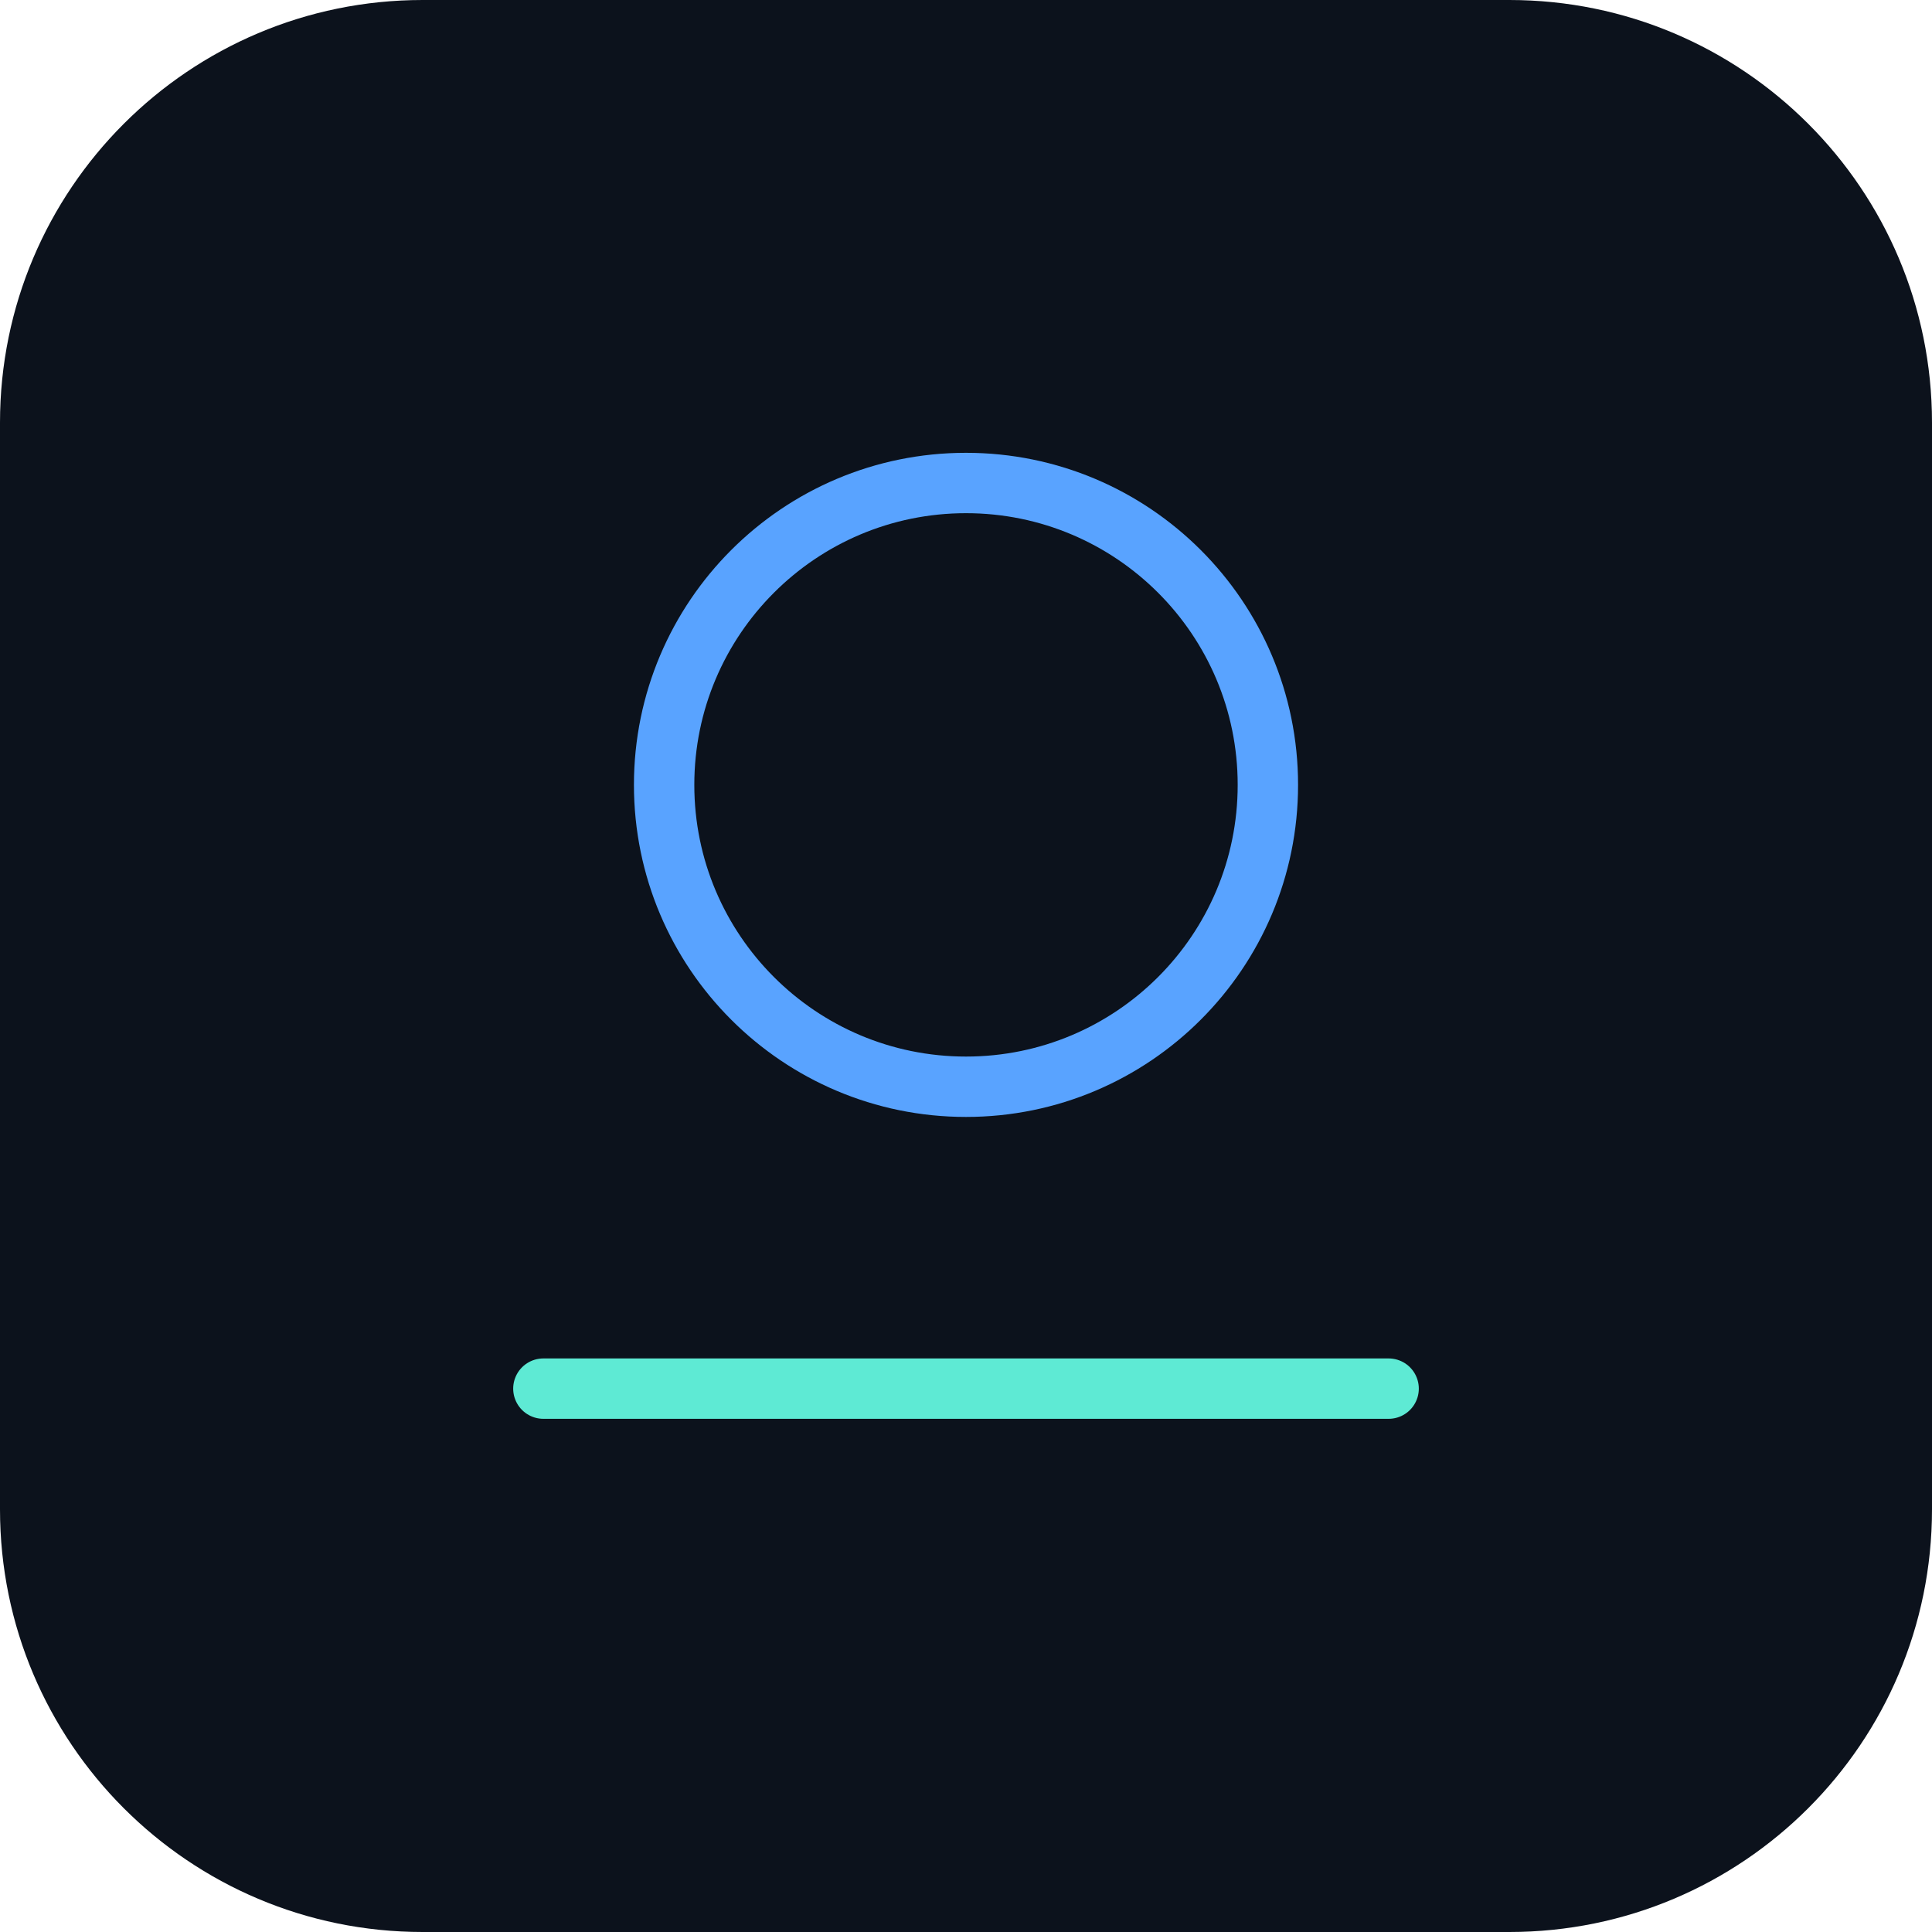
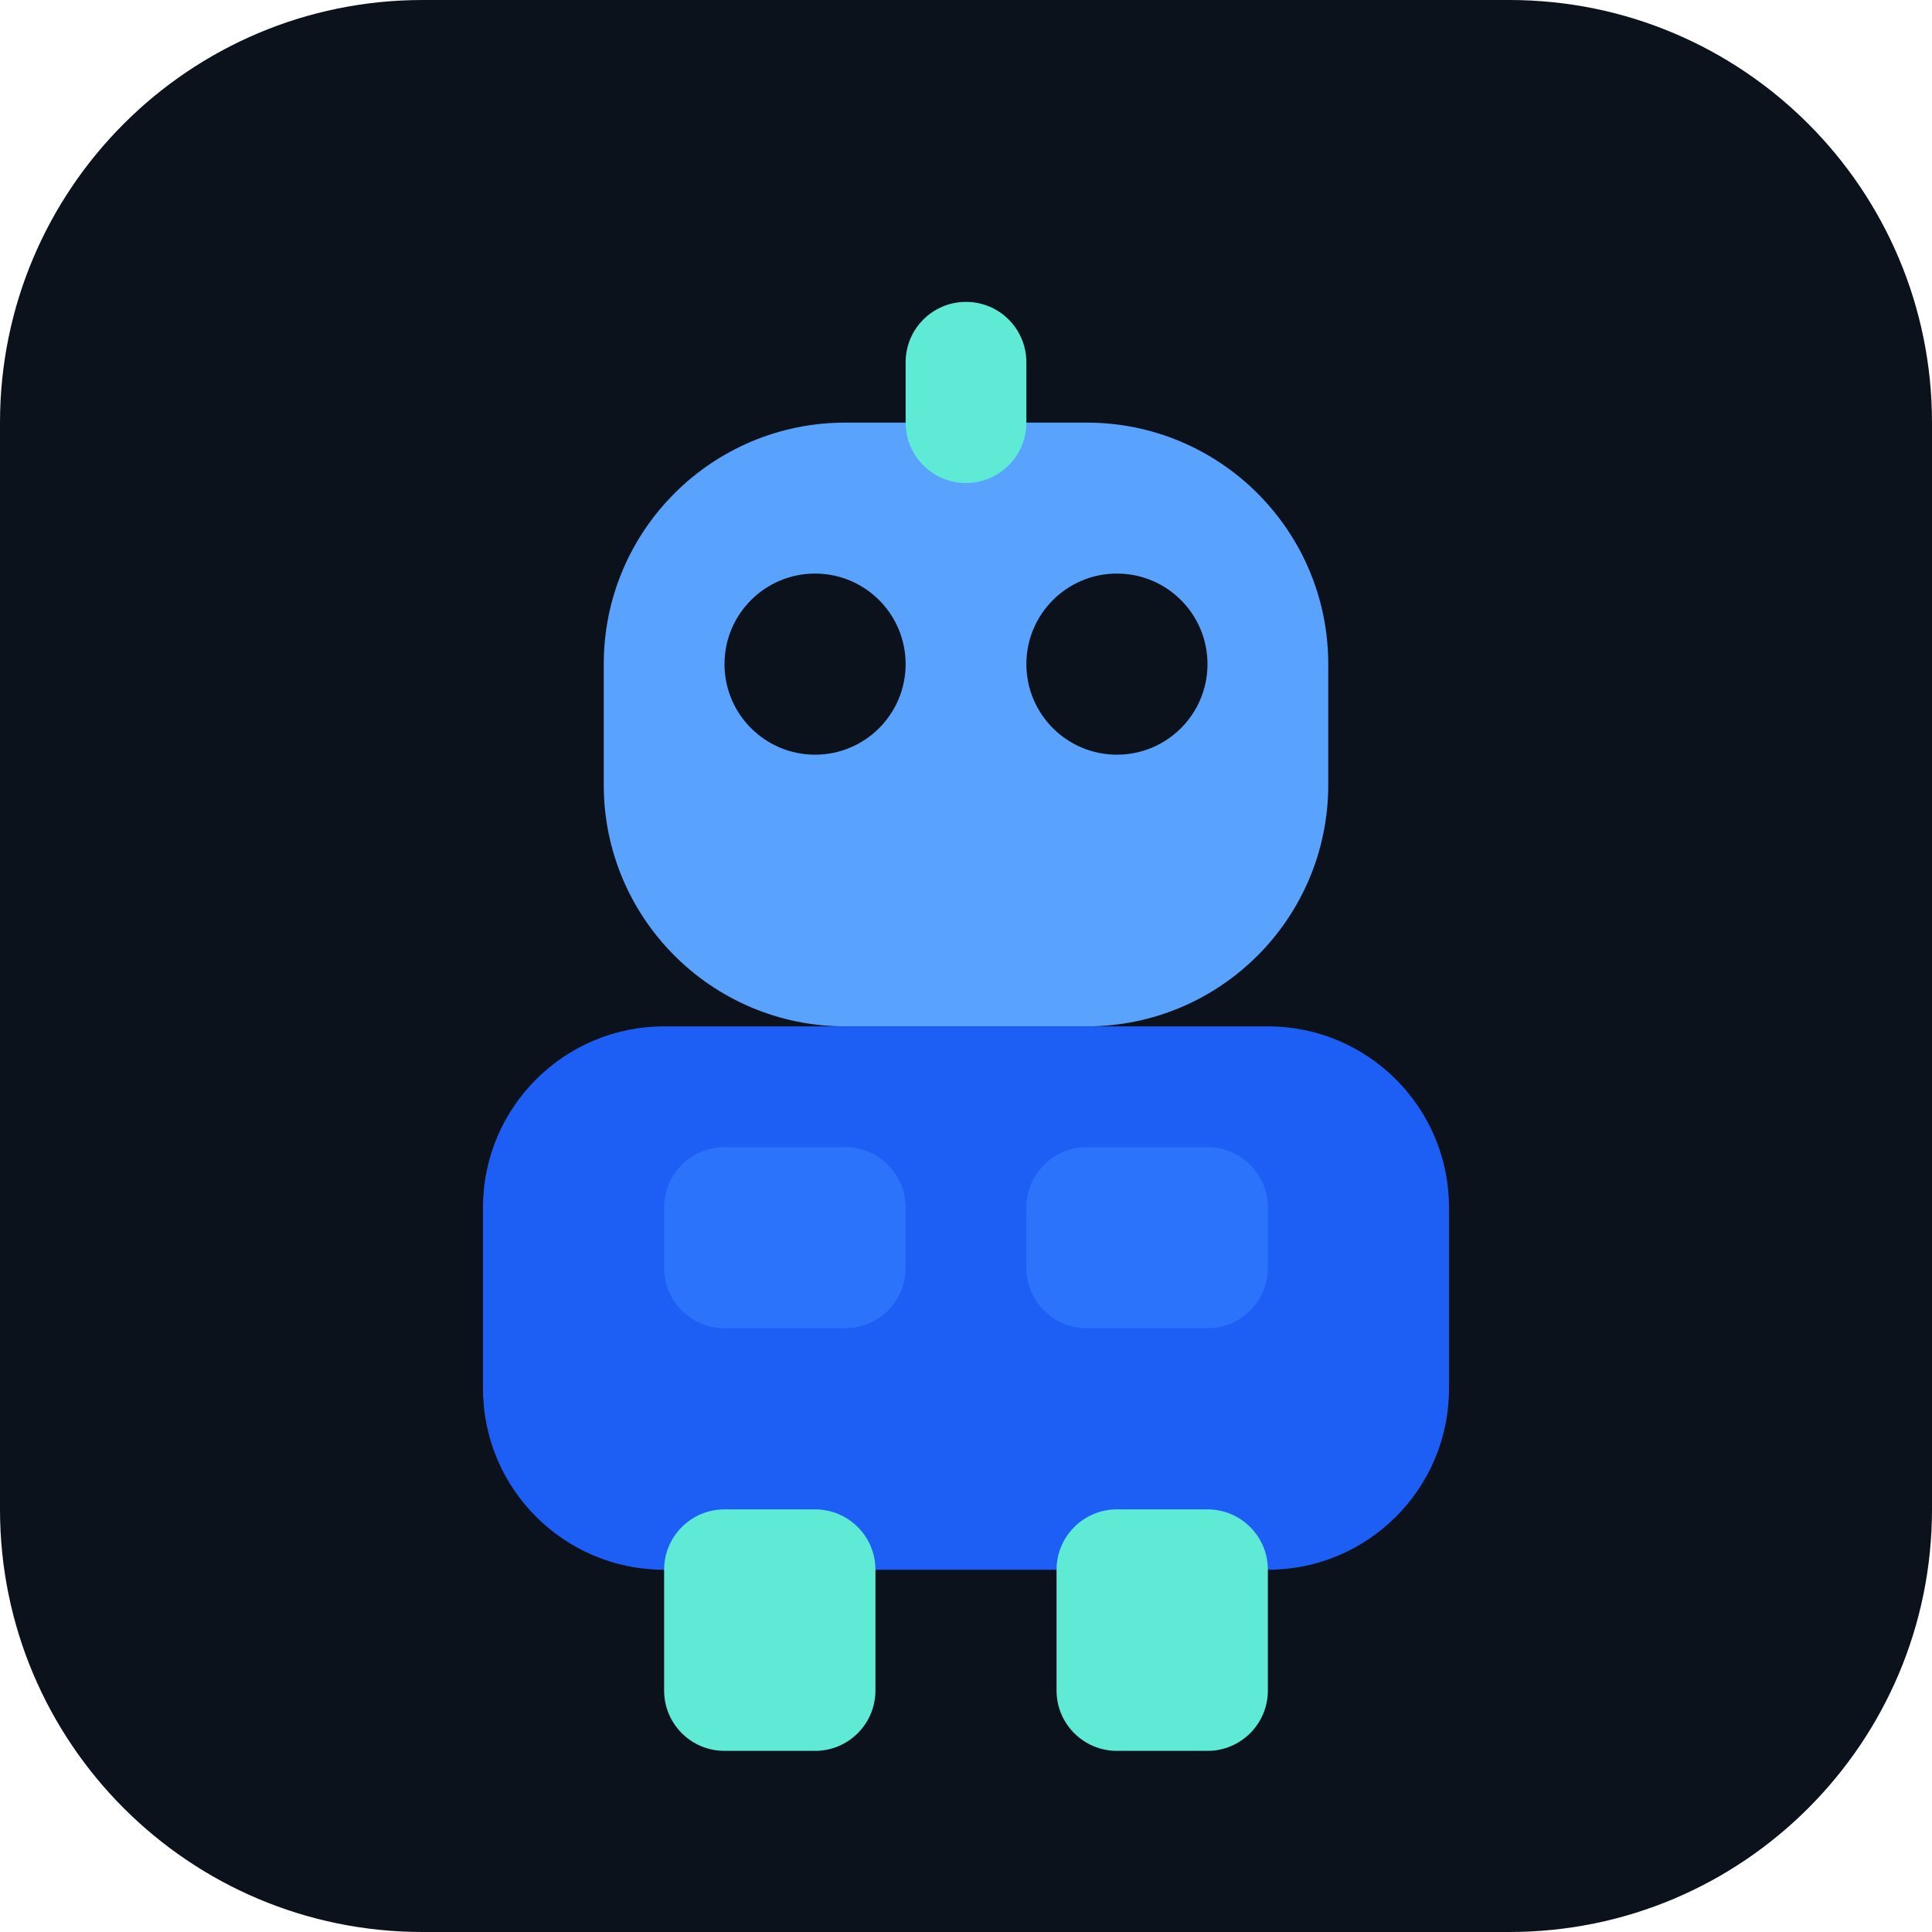
<svg xmlns="http://www.w3.org/2000/svg" viewBox="0 0 64 64" fill="none">
  <rect width="64" height="64" rx="14" fill="#0c121c" />
-   <circle cx="32" cy="26" r="10" stroke="#59a3ff" stroke-width="2" />
-   <path d="M18 46h28" stroke="#5eead4" stroke-width="2" stroke-linecap="round" />
+   <rect x="20" y="14" width="24" height="20" rx="8" fill="#59a3ff" />
+   <circle cx="27" cy="22" r="3" fill="#0c121c" />
+   <circle cx="37" cy="22" r="3" fill="#0c121c" />
+   <rect x="30" y="10" width="4" height="6" rx="2" fill="#5eead4" />
+   <rect x="16" y="34" width="32" height="18" rx="6" fill="#1d5ff5" />
+   <rect x="22" y="38" width="8" height="6" rx="2" fill="#3380ff" opacity="0.6" />
+   <rect x="34" y="38" width="8" height="6" rx="2" fill="#3380ff" opacity="0.6" />
+   <rect x="22" y="50" width="7" height="8" rx="2" fill="#5eead4" />
+   <rect x="35" y="50" width="7" height="8" rx="2" fill="#5eead4" />
</svg>
